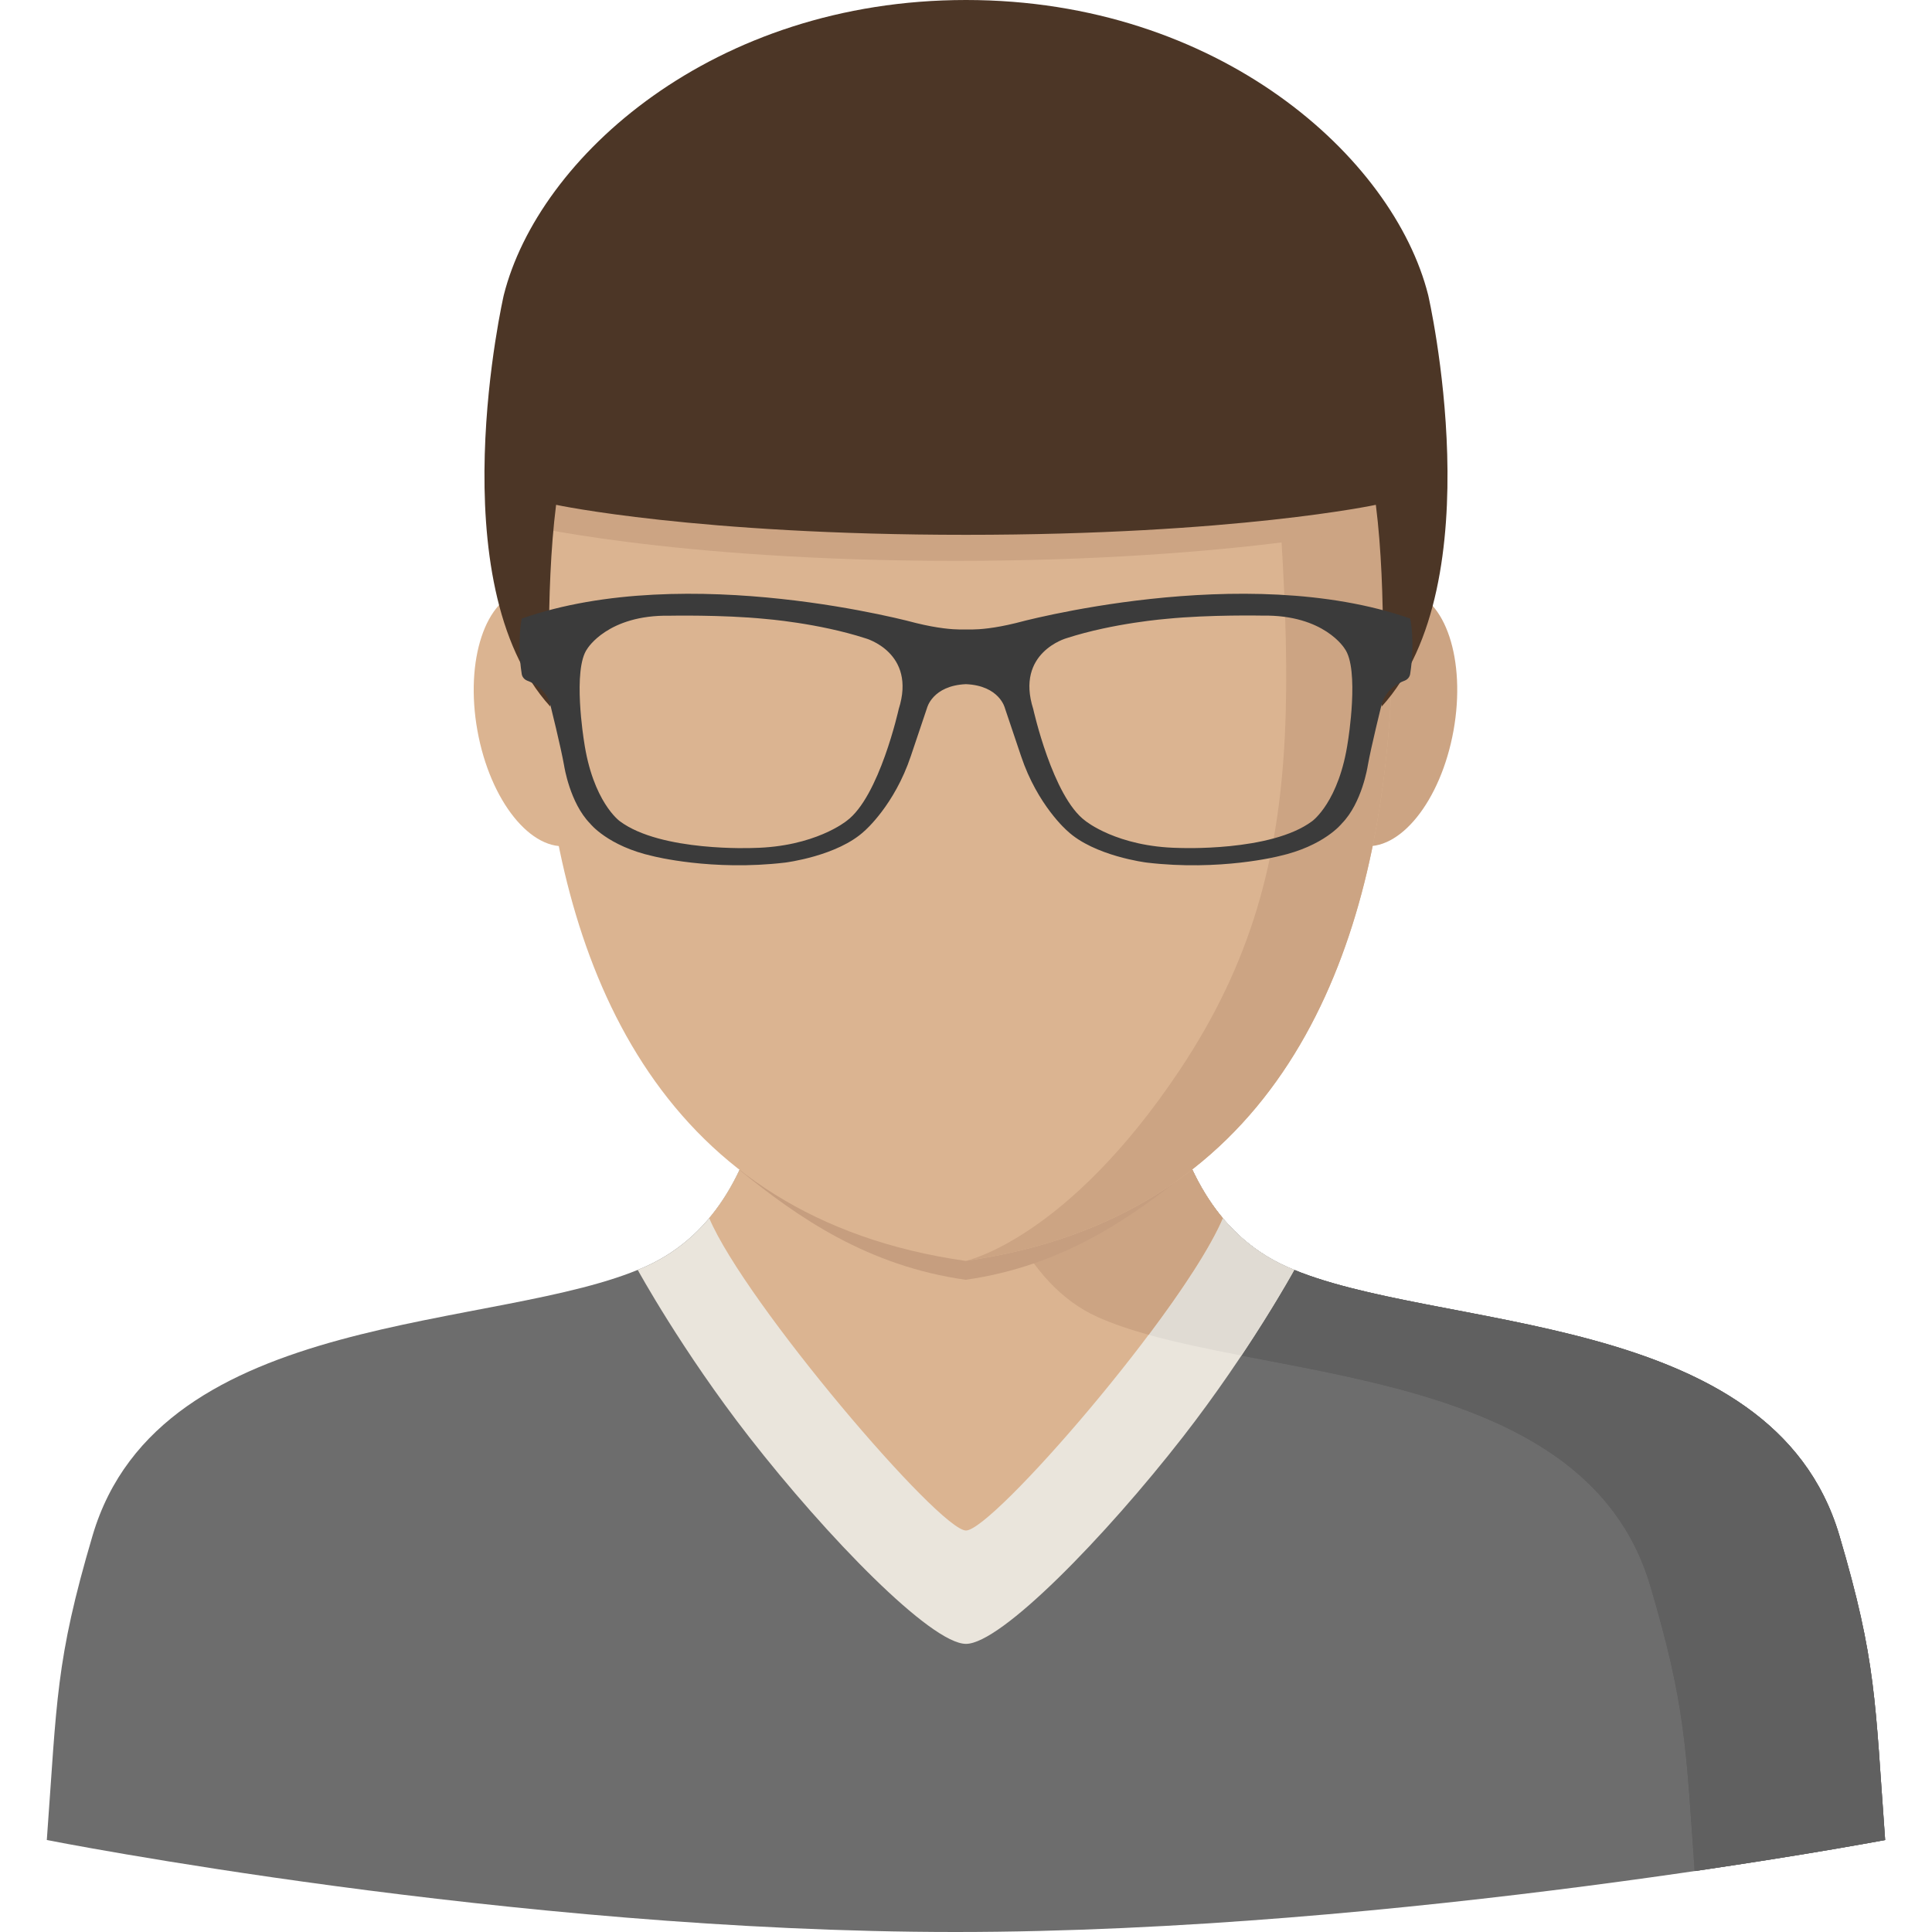
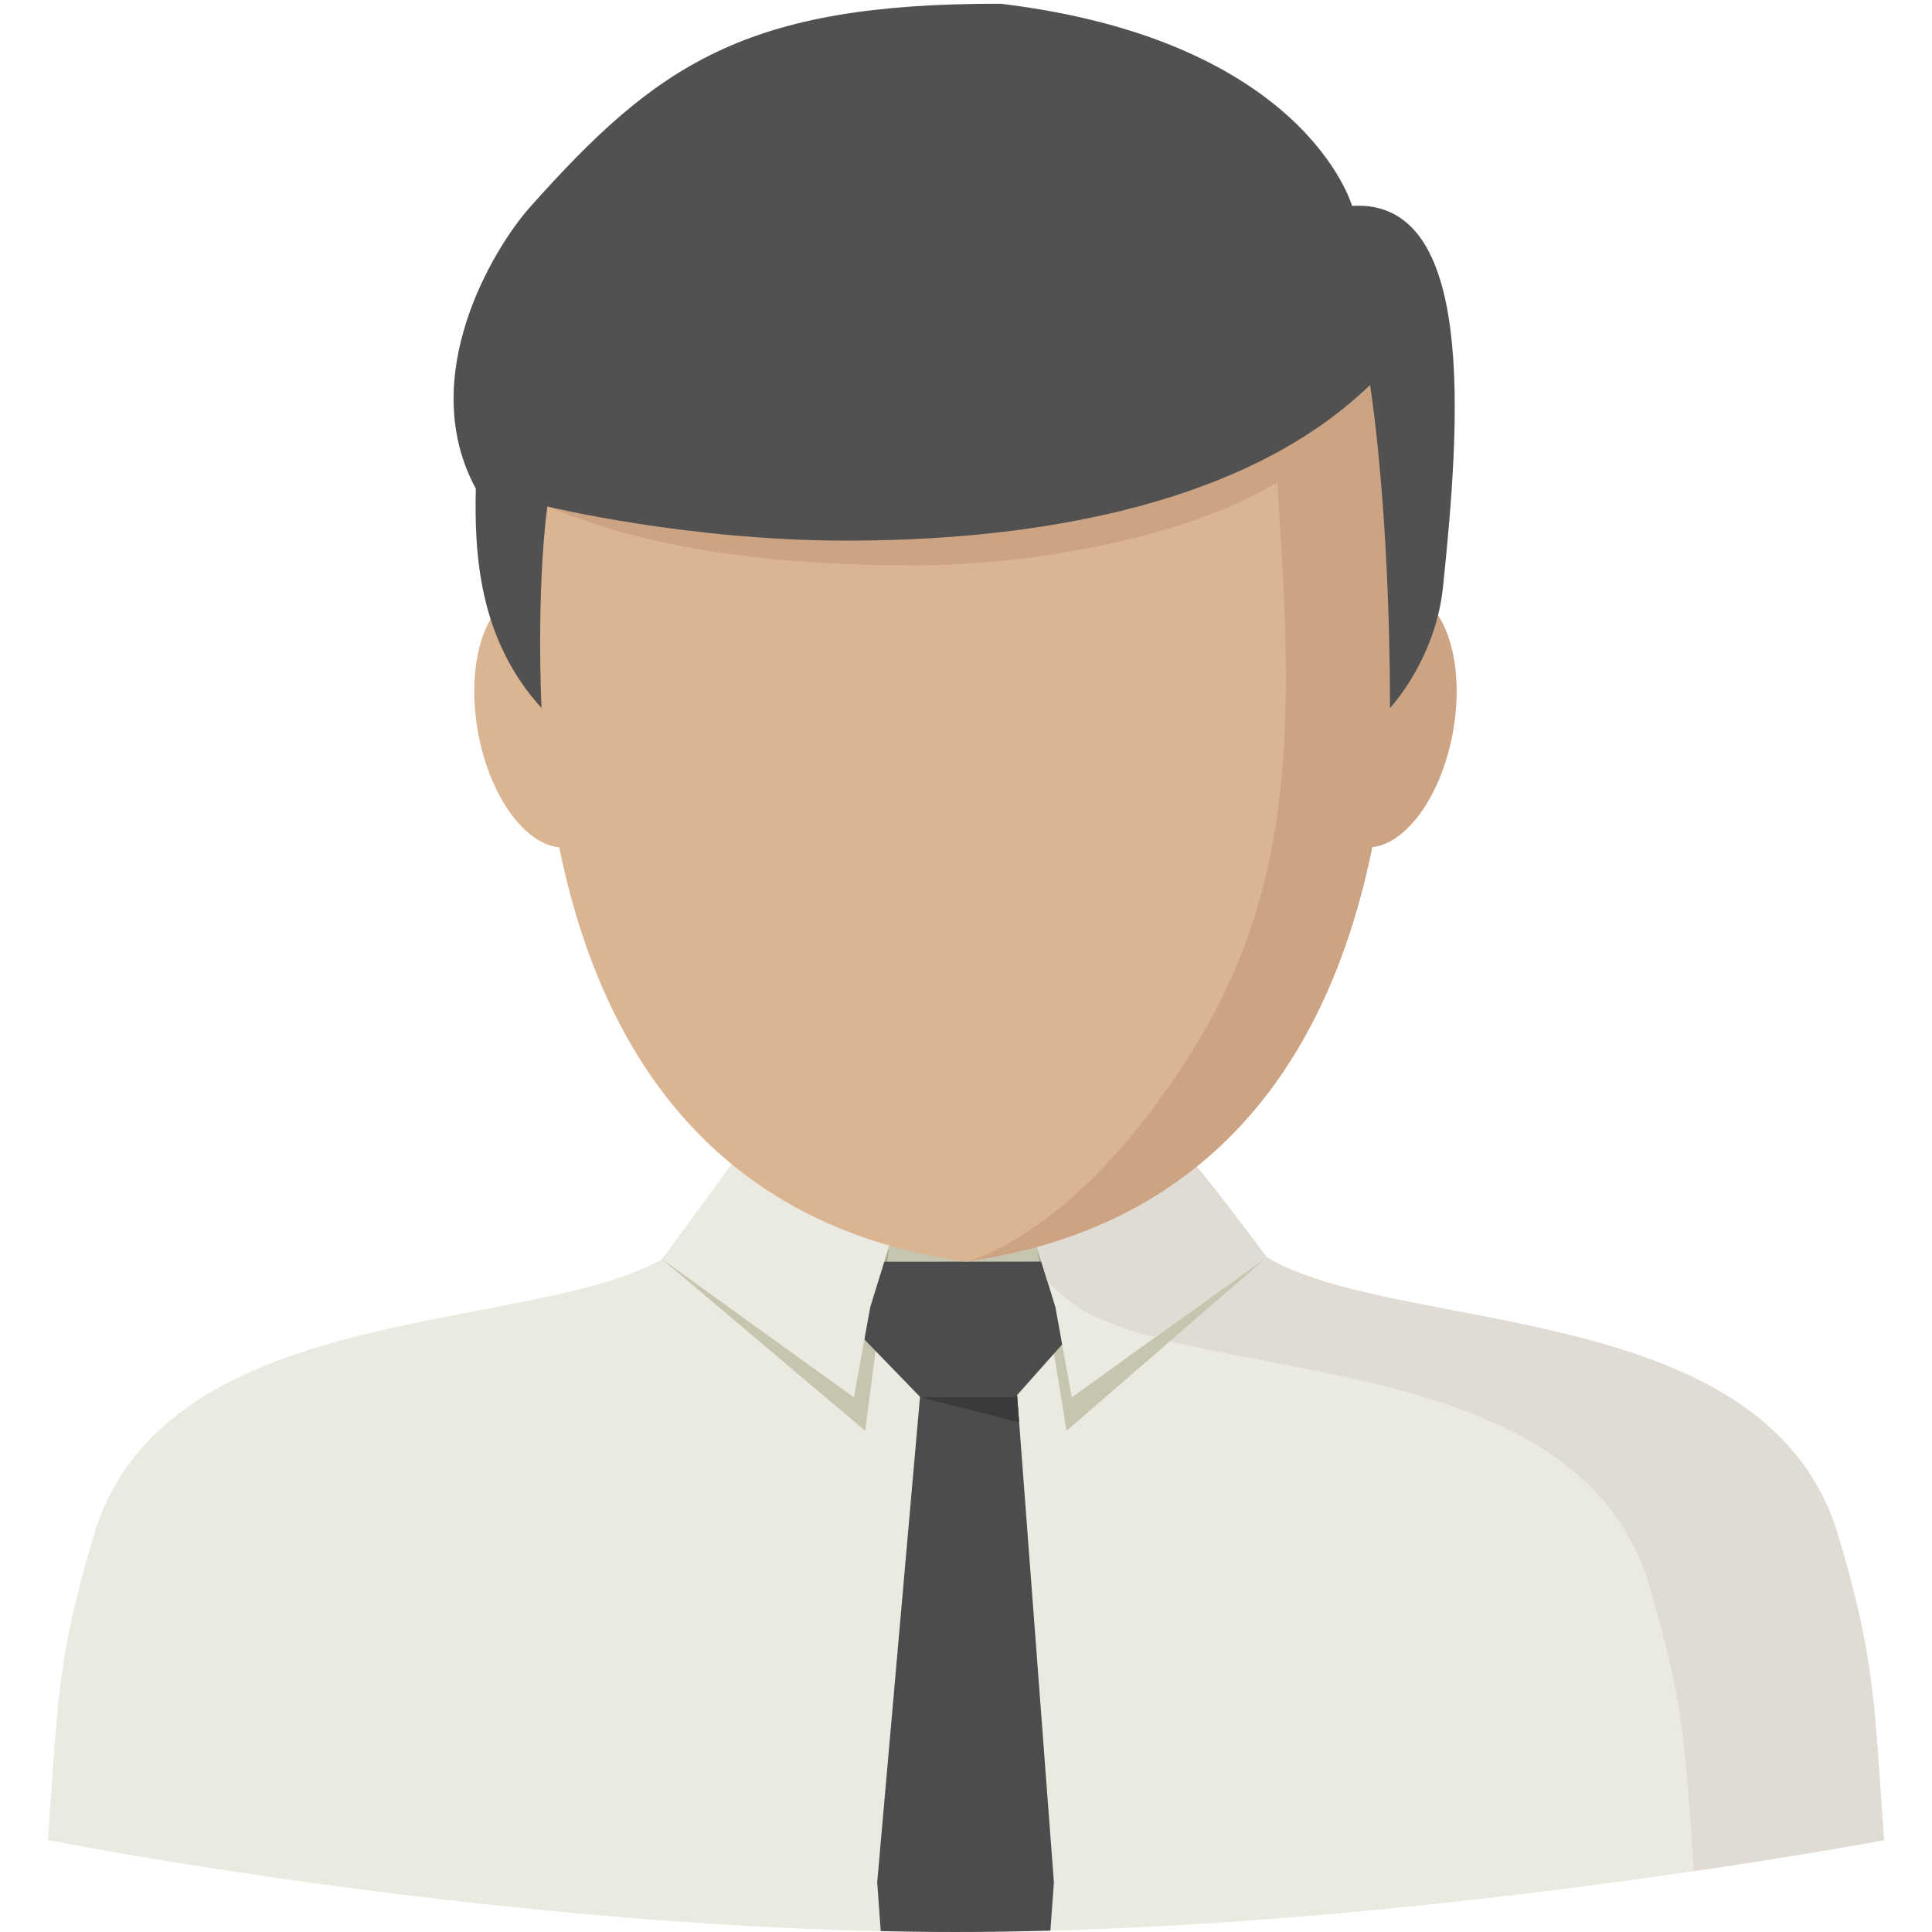
- <svg xmlns="http://www.w3.org/2000/svg" version="1.1" id="Layer_1" x="0px" y="0px" viewBox="0 0 318.959 318.959" style="enable-background:new 0 0 318.959 318.959;" xml:space="preserve">
-   <g>
-     <g>
-       <path style="fill:#6D6D6D;" d="M303.671,253.512c-11.151-37.754-67.121-33.566-91.279-44.408    c-24.157-10.842-20.386-47.219-23.449-53.548H130.01c-3.058,6.329,0.714,42.711-23.449,53.548    c-24.157,10.842-80.133,6.655-91.279,44.408c-6.149,20.824-5.857,27.193-7.554,50.26c0,0,76.8,15.187,150.014,15.187    s153.488-15.187,153.488-15.187C309.527,280.699,309.82,274.337,303.671,253.512z" />
-       <path style="fill:#606060;" d="M303.671,253.512c-11.151-37.754-67.121-33.566-91.279-44.408    c-24.157-10.842-20.386-47.219-23.449-53.548h-31.206c0,0-0.719,51.024,23.438,61.866s80.133,6.655,91.279,44.408    c5.857,19.83,5.868,26.552,7.324,47.073c19.234-2.816,31.442-5.126,31.442-5.126C309.527,280.699,309.82,274.337,303.671,253.512z    " />
-       <path style="fill:#606060;" d="M303.671,253.512c-10.955-37.102-65.205-33.696-90.003-43.858l0,0c0,0-3.254,5.947-8.723,14.141    c26.316,5.104,59.241,10.033,67.509,38.029c5.857,19.83,5.868,26.552,7.324,47.073c19.234-2.816,31.442-5.126,31.442-5.126    C309.527,280.699,309.82,274.337,303.671,253.512z" />
-       <path style="fill:#EAE5DC;" d="M213.674,209.649c-0.433-0.18-0.86-0.36-1.276-0.545c-24.157-10.842-20.386-47.219-23.449-53.548    H130.01c-3.058,6.329,0.714,42.711-23.449,53.548c-0.416,0.185-0.843,0.371-1.276,0.545c0,0,7.29,13.332,18.408,27.608    c12.804,16.44,30.003,34.134,35.786,34.134c5.778,0,22.977-17.688,35.786-34.134C206.379,222.981,213.674,209.649,213.674,209.649    z" />
-       <path style="fill:#E0DBD3;" d="M213.674,209.649c-0.208-0.084-0.416-0.174-0.624-0.259c-0.011-0.006-0.017-0.006-0.028-0.011    c-0.214-0.09-0.422-0.18-0.63-0.275c-4.345-1.95-7.779-4.727-10.516-8.004l0,0c-2.074,4.867-6.734,11.927-12.247,19.267    c4.631,1.293,9.83,2.361,15.322,3.429C210.42,215.596,213.674,209.649,213.674,209.649L213.674,209.649z" />
-       <path style="fill:#DBB491;" d="M201.877,201.1c-12.5-14.951-10.421-40.356-12.927-45.549H130.01    c-2.512,5.193-0.427,30.599-12.927,45.549c5.963,14.029,37.99,51.575,42.396,51.575C163.881,252.675,195.419,216.27,201.877,201.1    z" />
-       <path style="fill:#CCA483;" d="M181.182,217.417c2.501,1.124,5.345,2.085,8.448,2.951c5.514-7.341,10.173-14.4,12.247-19.267l0,0    c-10.584-12.658-10.713-32.813-12.028-41.845c-0.006-0.034-0.011-0.062-0.011-0.09c-0.022-0.157-0.045-0.309-0.067-0.455    c-0.006-0.051-0.017-0.096-0.022-0.146c-0.022-0.135-0.045-0.264-0.067-0.388c-0.006-0.045-0.017-0.096-0.022-0.141    c-0.028-0.141-0.051-0.275-0.079-0.41c-0.006-0.022-0.011-0.051-0.017-0.079c-0.034-0.157-0.067-0.304-0.101-0.45    c-0.006-0.034-0.017-0.062-0.022-0.096c-0.028-0.107-0.051-0.214-0.079-0.315c-0.011-0.045-0.022-0.09-0.039-0.129    c-0.022-0.084-0.051-0.169-0.073-0.247c-0.011-0.045-0.028-0.084-0.039-0.129c-0.028-0.079-0.056-0.157-0.084-0.23    c-0.011-0.034-0.028-0.067-0.039-0.101c-0.039-0.101-0.084-0.202-0.129-0.292h-31.206    C157.743,155.556,157.023,206.58,181.182,217.417z" />
-       <path style="fill:#C69E7F;" d="M122.081,193.152c9.78,7.959,21.24,15.85,37.338,18.132c16.137-2.288,27.569-10.342,37.36-18.334    c-8.144-14.973-5.626-32.83-7.83-37.4H130.01C127.797,160.126,130.264,178.173,122.081,193.152z" />
-       <ellipse transform="matrix(-0.177 0.9842 -0.9842 -0.177 385.6469 -85.3759)" style="fill:#CCA483;" cx="228.519" cy="118.551" rx="21.386" ry="11.629" />
-       <ellipse transform="matrix(-0.9842 0.177 -0.177 -0.9842 200.0847 219.268)" style="fill:#DBB491;" cx="90.262" cy="118.558" rx="11.629" ry="21.386" />
-       <path style="fill:#DBB491;" d="M223.64,47.359h-64.221H95.231c0,0-35.989,146.614,64.187,160.806    C259.633,193.973,223.64,47.359,223.64,47.359z" />
-       <path style="fill:#CCA483;" d="M159.418,208.165c100.216-14.192,64.221-160.806,64.221-160.806h-15.024    c4.114,61.242,9.808,93.774-13.815,129.24C176.083,204.703,159.418,208.165,159.418,208.165z" />
-       <path style="fill:#CCA483;" d="M231.227,61.726H85.03v24.652c0,0,25.506,6.216,72.714,6.216s73.49-6.216,73.49-6.216V61.726    H231.227z" />
-       <path style="fill:#4C3626;" d="M235.786,48.725C230.064,25.956,201.191,0,159.48,0S88.897,25.956,83.169,48.725    c0,0-10.932,47.483,7.683,67.931c0,0-0.916-18.548,0.956-33.313c0,0,23.129,4.952,67.667,4.952s67.667-4.952,67.667-4.952    c1.872,14.765,0.955,33.313,0.955,33.313C246.717,96.208,235.786,48.725,235.786,48.725z" />
-       <path style="fill:#3B3B3B;" d="M232.824,102.121c-27.496-9.634-65.115,0.742-65.115,0.742c-3.586,0.882-5.986,1.051-7.228,1.062    c-0.006,0-1,0-1,0h-1c-1.242-0.011-3.642-0.18-7.234-1.062c0,0-37.619-10.37-65.115-0.742c0,0-0.821,3.867,0,9.139    c0,0,0.067,0.798,0.956,1.135c0,0,3.001,0.944,3.777,4.002c0,0,1.72,6.891,2.276,10.055c0,0,0.933,6.098,4.277,9.504    c0,0,2.917,3.732,10.393,5.39c0,0,9.724,2.501,21.836,1.057c0,0,8.65-1.062,13.096-5.238c0,0,4.907-4.204,7.627-12.337    c0,0,0.849-2.501,2.67-7.931c0,0,0.877-3.704,6.43-3.946c5.559,0.242,6.43,3.946,6.43,3.946c1.821,5.43,2.67,7.931,2.67,7.931    c2.72,8.139,7.627,12.337,7.627,12.337c4.446,4.176,13.096,5.238,13.096,5.238c12.112,1.445,21.836-1.057,21.836-1.057    c7.47-1.658,10.393-5.39,10.393-5.39c3.35-3.406,4.277-9.504,4.277-9.504c0.556-3.17,2.276-10.055,2.276-10.055    c0.776-3.058,3.777-4.002,3.777-4.002c0.888-0.332,0.956-1.135,0.956-1.135C233.644,105.988,232.824,102.121,232.824,102.121z     M148.374,117.061c0,0-3.209,14.507-8.6,18.458c0,0-5.216,4.3-15.423,4.474c0,0-15.204,0.663-22.016-4.412    c0,0-4.485-3.181-5.93-13.293c0,0-1.928-11.815,0.556-15.187c0,0,3.372-5.626,13.574-5.452c0,0,8.689-0.174,15.766,0.528    c0,0,8.774,0.674,16.57,3.198C142.866,105.364,151.353,107.713,148.374,117.061z M222.549,122.282    c-1.444,10.111-5.93,13.293-5.93,13.293c-6.812,5.081-22.016,4.412-22.016,4.412c-10.207-0.174-15.423-4.474-15.423-4.474    c-5.39-3.957-8.6-18.458-8.6-18.458c-2.979-9.347,5.503-11.696,5.503-11.696c7.796-2.524,16.57-3.198,16.57-3.198    c7.076-0.703,15.766-0.528,15.766-0.528c10.207-0.174,13.574,5.452,13.574,5.452C224.477,110.462,222.549,122.282,222.549,122.282    z" />
+ <svg xmlns="http://www.w3.org/2000/svg" version="1.1" id="Layer_1" x="0px" y="0px" viewBox="0 0 319.335 319.335" style="enable-background:new 0 0 319.335 319.335;" xml:space="preserve">
+   <defs id="defs81" />
+   <g id="g3">
+     <g id="g5">
+       <path style="fill:#EAEAE1;" d="M303.858,253.887c-11.151-37.754-67.121-33.566-91.279-44.408    c-24.157-10.842-20.386-47.219-23.449-53.548h-58.932c-3.058,6.329,0.714,42.711-23.449,53.548    c-24.157,10.842-80.133,6.655-91.279,44.408c-6.149,20.824-5.857,27.193-7.554,50.26c0,0,76.8,15.187,150.014,15.187    s153.488-15.187,153.488-15.187C309.715,281.074,310.007,274.712,303.858,253.887z" id="path7" />
+       <path style="fill:#E0DBD3;" d="M303.858,253.887c-11.151-37.754-67.121-33.566-91.279-44.408    c-24.157-10.842-20.386-47.219-23.449-53.548h-31.206c0,0-0.719,51.024,23.438,61.866s80.133,6.655,91.279,44.408    c5.857,19.83,5.868,26.552,7.324,47.073c19.234-2.816,31.442-5.126,31.442-5.126C309.715,281.074,310.007,274.712,303.858,253.887    z" id="path9" />
+       <g id="g11">
+         <polygon style="fill:#C6C5AF;" points="209.381,207.798 176.293,236.492 171.307,205.887    " id="polygon13" />
+         <polygon style="fill:#C6C5AF;" points="109.419,208.113 143.002,236.492 146.981,205.887    " id="polygon15" />
+         <polygon style="fill:#C6C5AF;" points="172.19,205.887 146.981,205.887 145.07,212.07 174.146,212.239    " id="polygon17" />
+         <polygon style="fill:#AAA88F;" points="146.981,205.887 145.07,212.07 146.172,212.789    " id="polygon19" />
+         <polygon style="fill:#AAA88F;" points="174.146,212.239 171.375,206.112 172.499,213.194    " id="polygon21" />
+         <path style="fill:#4C4C4C;" d="M173.617,319.109l0.579-7.987l-6.082-80.51H152.09l-7.099,80.515l0.585,8.066     c4.12,0.084,8.24,0.141,12.354,0.141C163.135,319.335,168.373,319.249,173.617,319.109z" id="path23" />
+         <polygon style="fill:#3A3A38;" points="152.152,230.966 168.115,230.607 168.441,235.103    " id="polygon25" />
+         <polygon style="fill:#4C4C4C;" points="140.725,208.551 178.44,208.529 176.293,221.4 167.777,230.966 152.152,230.966      142.878,221.4    " id="polygon27" />
+         <path style="fill:#EAEAE1;" d="M146.981,205.887l-25.72-13.984c0,0-3.389,4.817-11.843,16.21l31.723,22.853l2.704-14.923     L146.981,205.887z" id="path29" />
+         <path style="fill:#EAEAE1;" d="M171.307,205.887l25.72-13.984c0,0,3.901,4.502,12.354,15.895l-32.234,23.168l-2.704-14.923     L171.307,205.887z" id="path31" />
+         <path style="fill:#E0DBD3;" d="M197.027,191.903l-25.72,13.984l1.776,5.772c2.372,2.602,5.109,4.716,8.279,6.138     c2.805,1.259,6.037,2.316,9.578,3.254l18.436-13.248C200.928,196.405,197.027,191.903,197.027,191.903z" id="path33" />
+       </g>
+       <g id="g35">
+         <ellipse transform="matrix(-0.177 0.9842 -0.9842 -0.177 386.2379 -85.1184)" style="fill:#CCA483;" cx="228.707" cy="118.927" rx="21.386" ry="11.629" id="ellipse37" />
+         <ellipse transform="matrix(-0.9842 0.177 -0.177 -0.9842 200.5228 219.9815)" style="fill:#DBB491;" cx="90.45" cy="118.935" rx="11.629" ry="21.386" id="ellipse39" />
+         <path style="fill:#DBB491;" d="M223.826,47.734h-64.221H95.418c0,0-35.989,146.614,64.187,160.806     C259.821,194.348,223.826,47.734,223.826,47.734z" id="path41" />
+         <path style="fill:#CCA483;" d="M159.605,208.54c100.216-14.192,64.221-160.806,64.221-160.806h-15.024     c4.114,61.242,9.808,93.774-13.815,129.24C176.27,205.078,159.605,208.54,159.605,208.54z" id="path43" />
+         <path style="fill:#CCA483;" d="M192.851,55.603L90.494,83.734c8.661,3.468,25.574,9.864,61.748,9.707     c20.133-0.09,64.412-6.239,74.203-29.795L192.851,55.603z" id="path45" />
+         <path style="fill:#515151" d="m 223.478,34.031 c 0,0 -7.633,-27.322 -58.027,-33.409 C 123.177,0.496 108.562,10.667 87.482,34.376 81.512,41.147 68.672,62.341 78.646,80.76 c -0.247,10.792 0.478,24.866 10.859,36.264 0,0 -0.916,-18.548 0.956,-33.313 0,0 22.837,5.593 49.04,5.649 27.856,0.056 64.997,-4.519 86.951,-25.72 0,0 3.294,20.167 3.294,53.385 0,0 7.509,-7.931 8.768,-20.026 2.849,-27.434 5.513,-64.227 -15.036,-62.968 z" id="path47" />
+       </g>
    </g>
  </g>
-   <g>
- </g>
-   <g>
- </g>
-   <g>
- </g>
-   <g>
- </g>
-   <g>
- </g>
-   <g>
- </g>
-   <g>
- </g>
-   <g>
- </g>
-   <g>
- </g>
-   <g>
- </g>
-   <g>
- </g>
-   <g>
- </g>
-   <g>
- </g>
-   <g>
- </g>
-   <g>
- </g>
+   <g id="g49" />
+   <g id="g51" />
+   <g id="g53" />
+   <g id="g55" />
+   <g id="g57" />
+   <g id="g59" />
+   <g id="g61" />
+   <g id="g63" />
+   <g id="g65" />
+   <g id="g67" />
+   <g id="g69" />
+   <g id="g71" />
+   <g id="g73" />
+   <g id="g75" />
+   <g id="g77" />
</svg>
